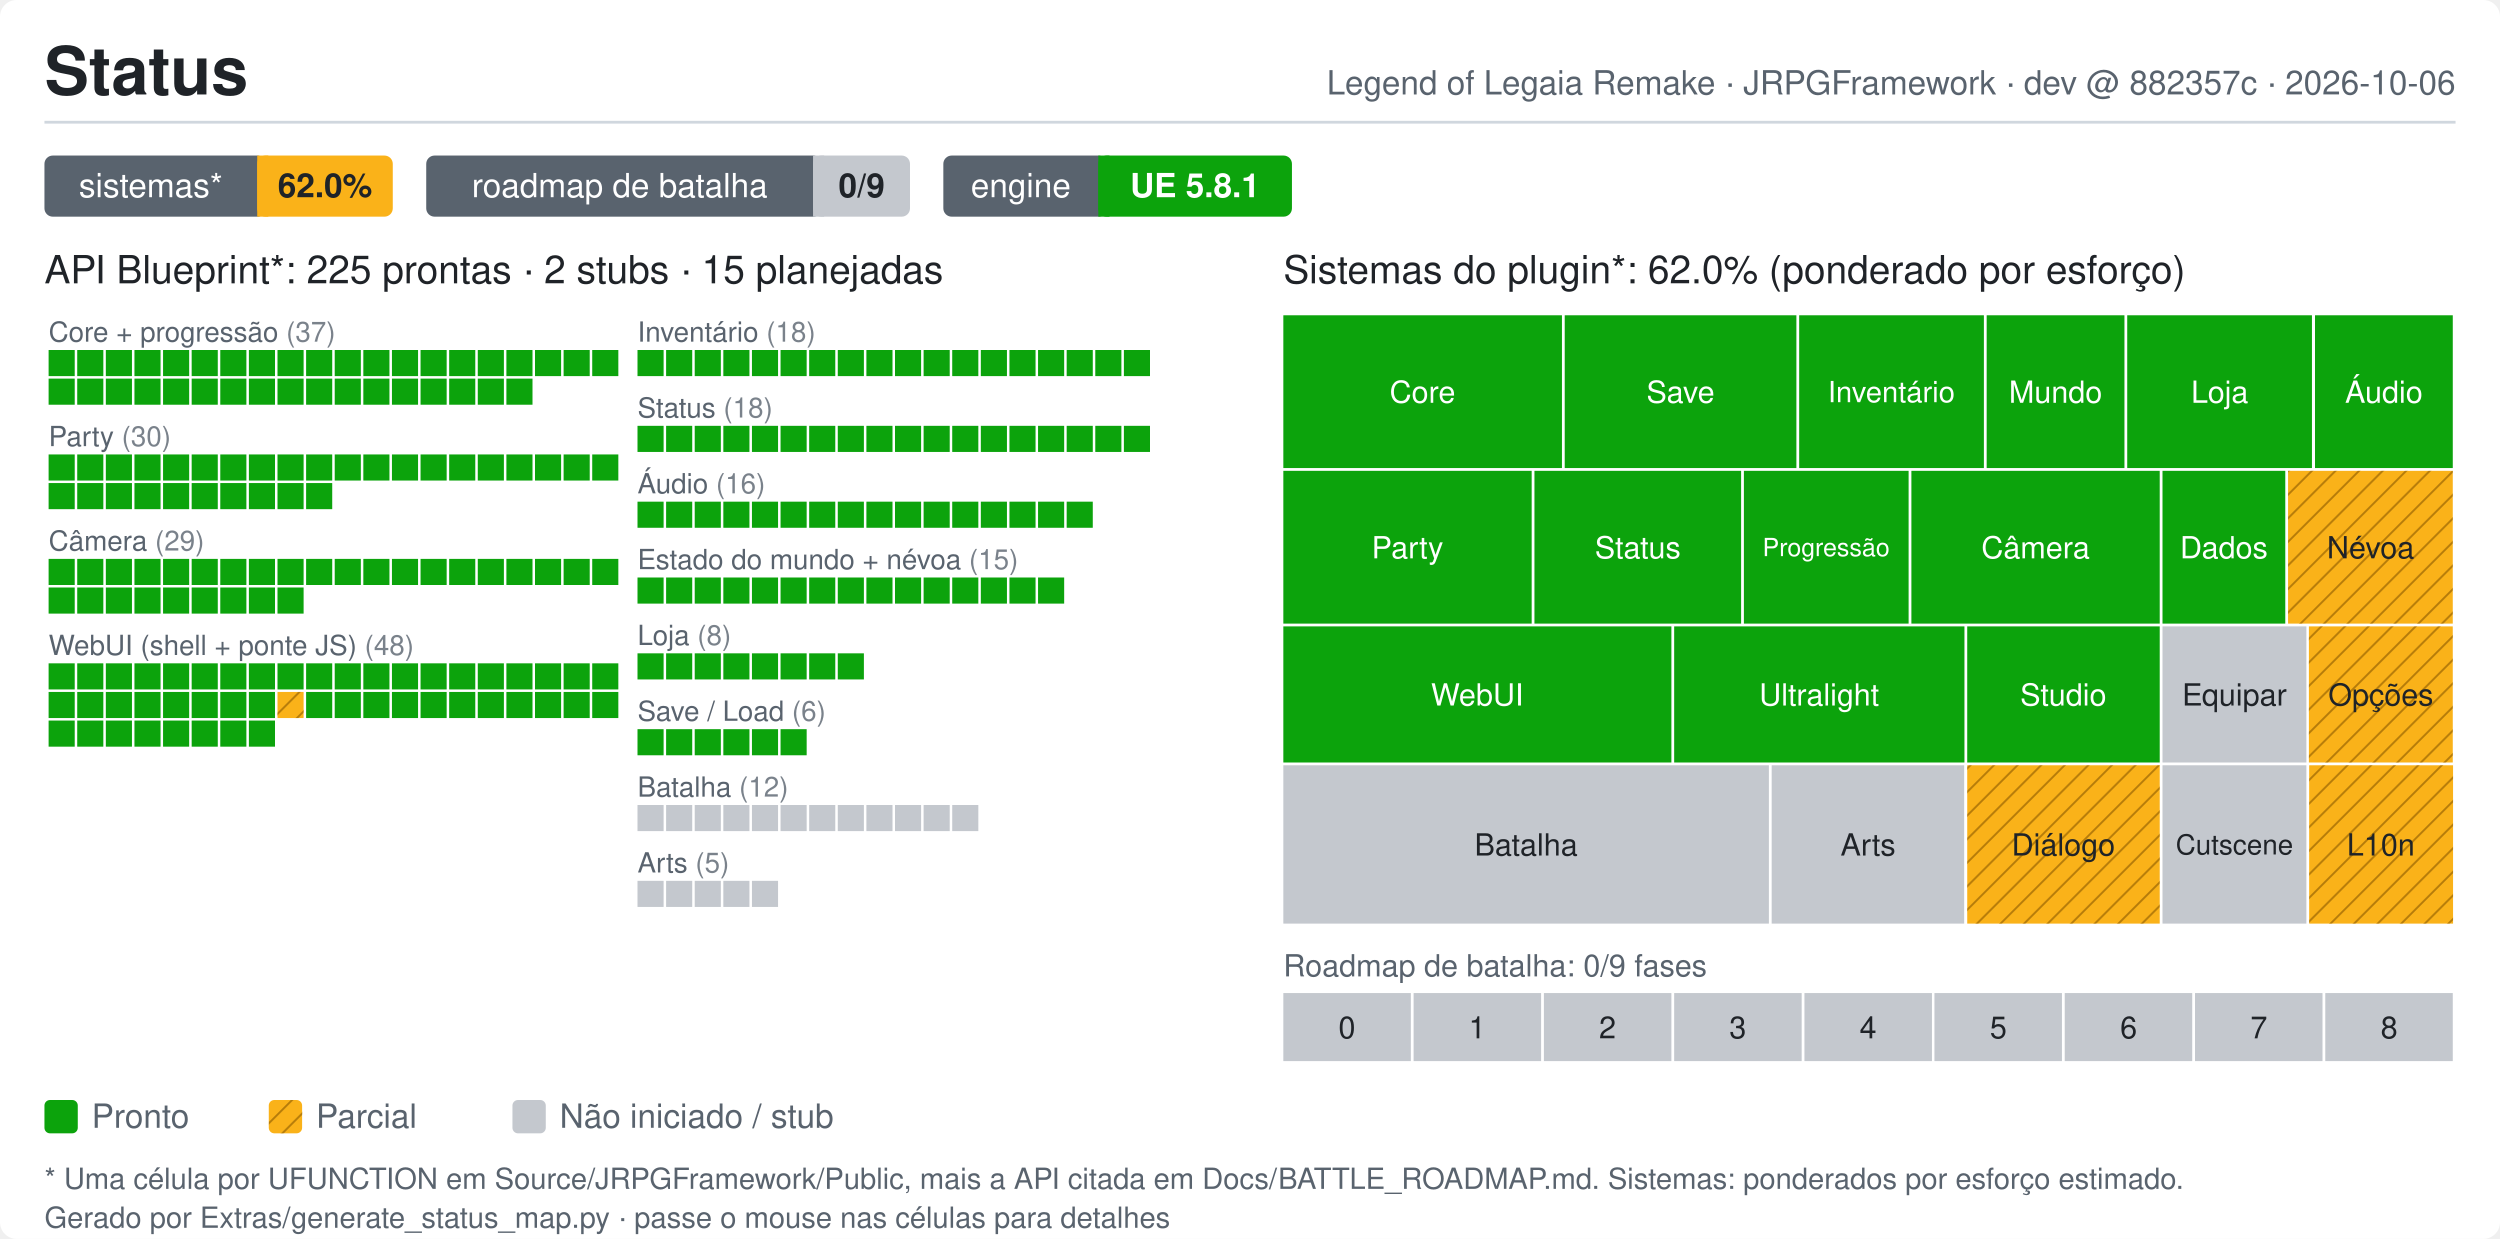
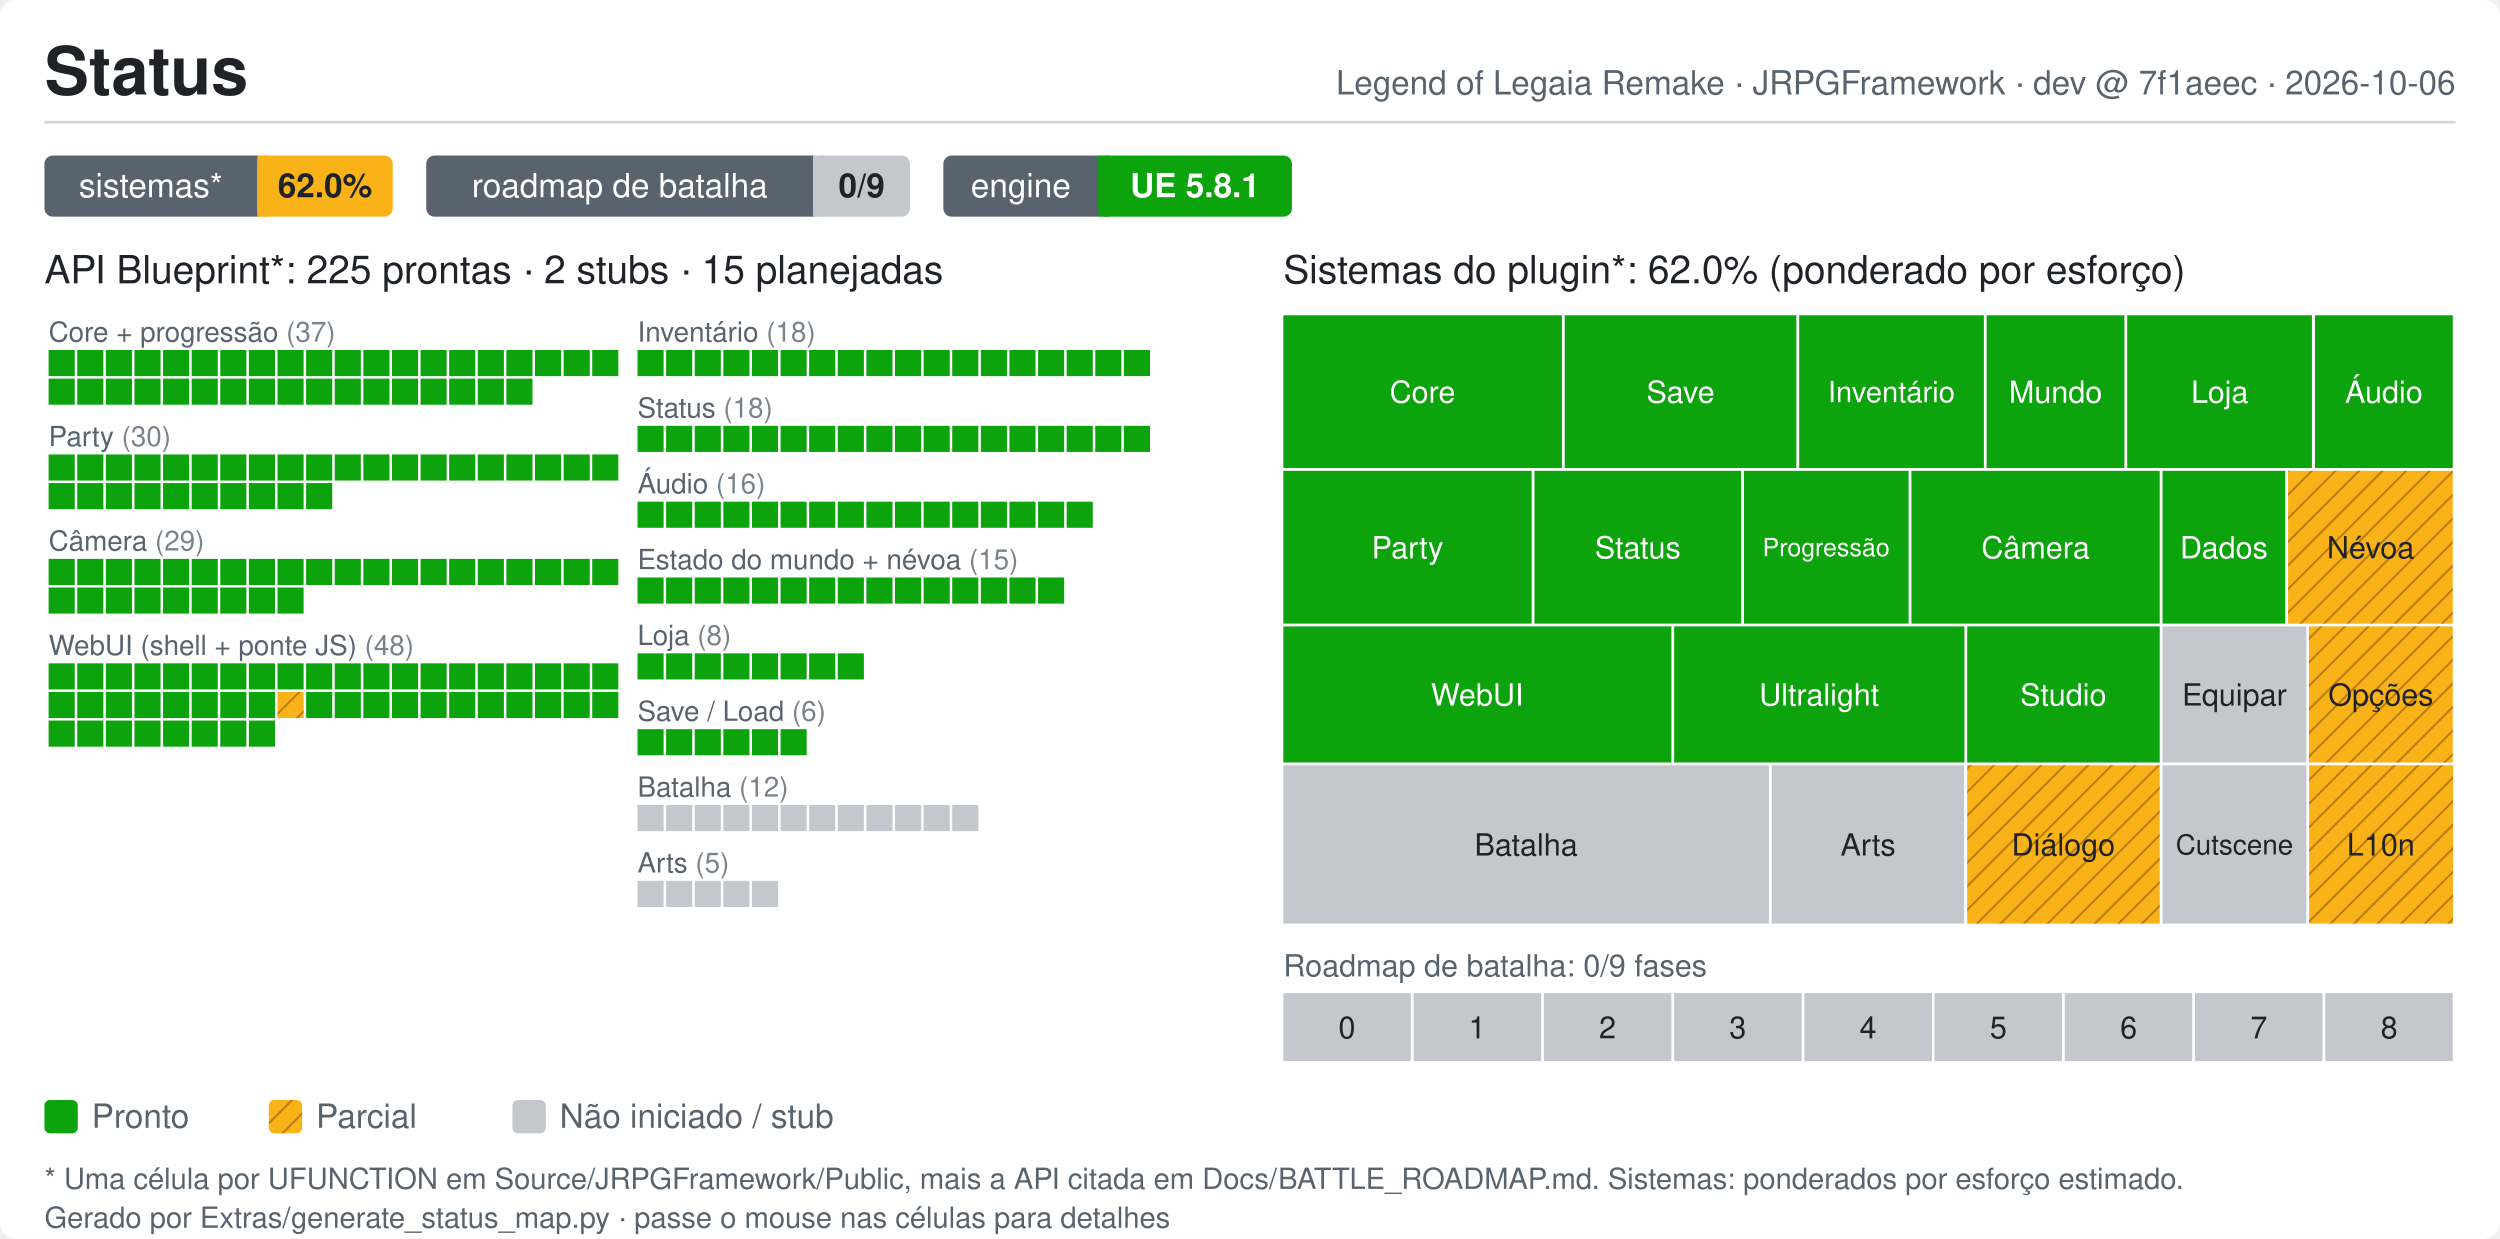
<svg xmlns="http://www.w3.org/2000/svg" width="900" height="446" viewBox="0 0 900 446" font-family="-apple-system,BlinkMacSystemFont,'Segoe UI',Helvetica,Arial,sans-serif" role="img" aria-labelledby="status-title">
  <style>
  .bg { fill: #ffffff; }
  .rule { stroke: #d0d7de; }
  .t1 { fill: #1f2328; }
  .t2 { fill: #59636e; }
  .ok { fill: #0ca30c; }
  .partial { fill: #fab219; }
  .pending { fill: #c4c8ce; }
  .hatch { stroke: #8a5a00; }
  .badge-k { fill: #59636e; }
  .badge-t { fill: #ffffff; }
  .txt-dark { fill: #1f2328; }
  .txt-pending { fill: #1f2328; }
  .panel { fill: #ffffff; }
  @media (prefers-color-scheme: dark) {
    .bg { fill: #0d1117; }
    .rule { stroke: #30363d; }
    .t1 { fill: #e6edf3; }
    .t2 { fill: #9198a1; }
    .pending { fill: #4b525c; }
    .badge-k { fill: #3d444d; }
    .txt-pending { fill: #e6edf3; }
    .panel { fill: #0d1117; }
  }
</style>
  <defs>
    <pattern id="hatch" width="6" height="6" patternUnits="userSpaceOnUse" patternTransform="rotate(45)">
      <line class="hatch" x1="0" y1="0" x2="0" y2="6" stroke-width="1.5" stroke-opacity=".55" />
    </pattern>
  </defs>
  <rect class="bg" width="900" height="446" rx="6" />
  <text class="t1" x="16" y="34" font-size="24" font-weight="600">Status</text>
-   <text class="t2" x="884" y="34" font-size="12" text-anchor="end">Legend of Legaia Remake · JRPGFramework · dev @ 882357c · 2026-10-06</text>
+   <text class="t2" x="884" y="34" font-size="12" text-anchor="end">Legend of Legaia Remake · JRPGFramework · dev @ 7f1aeec · 2026-10-06</text>
  <line class="rule" x1="16" y1="44" x2="884" y2="44" stroke-width="1" />
  <rect class="badge-k" x="16" y="56" width="79.6" height="22" rx="3" />
  <rect class="partial" x="92.6" y="56" width="48.8" height="22" rx="3" />
  <rect class="partial" x="92.6" y="56" width="4" height="22" />
  <text class="badge-t" x="54.3" y="71" font-size="12" text-anchor="middle">sistemas*</text>
  <text class="txt-dark" x="117.0" y="71" font-size="12" font-weight="600" text-anchor="middle">62.0%</text>
  <rect class="badge-k" x="153.44" y="56" width="142.3" height="22" rx="3" />
  <rect class="pending" x="292.7" y="56" width="34.9" height="22" rx="3" />
  <rect class="pending" x="292.7" y="56" width="4" height="22" />
  <text class="badge-t" x="223.1" y="71" font-size="12" text-anchor="middle">roadmap de batalha</text>
  <text class="txt-pending" x="310.2" y="71" font-size="12" font-weight="600" text-anchor="middle">0/9</text>
  <rect class="badge-k" x="339.6" y="56" width="58.8" height="22" rx="3" />
  <rect class="ok" x="395.4" y="56" width="69.7" height="22" rx="3" />
  <rect class="ok" x="395.4" y="56" width="4" height="22" />
  <text class="badge-t" x="367.5" y="71" font-size="12" text-anchor="middle">engine</text>
  <text class="badge-t" x="430.2" y="71" font-size="12" font-weight="600" text-anchor="middle">UE 5.8.1</text>
  <text class="t1" x="16" y="102" font-size="14">API Blueprint*: 225 prontas · 2 stubs · 15 planejadas</text>
  <rect class="panel" x="16" y="112" width="424" height="270" />
  <text class="t2" x="17.5" y="123.0" font-size="10">Core + progressão <tspan class="t2" fill-opacity=".8">(37)</tspan>
  </text>
  <rect class="ok" x="17.5" y="126.0" width="9.4" height="9.4" />
  <rect class="ok" x="27.8" y="126.0" width="9.4" height="9.4" />
  <rect class="ok" x="38.1" y="126.0" width="9.4" height="9.4" />
  <rect class="ok" x="48.4" y="126.0" width="9.4" height="9.4" />
  <rect class="ok" x="58.7" y="126.0" width="9.4" height="9.4" />
  <rect class="ok" x="69.0" y="126.0" width="9.4" height="9.4" />
  <rect class="ok" x="79.3" y="126.0" width="9.4" height="9.4" />
  <rect class="ok" x="89.6" y="126.0" width="9.4" height="9.4" />
  <rect class="ok" x="99.9" y="126.0" width="9.4" height="9.4" />
  <rect class="ok" x="110.2" y="126.0" width="9.4" height="9.4" />
  <rect class="ok" x="120.5" y="126.0" width="9.4" height="9.4" />
  <rect class="ok" x="130.8" y="126.0" width="9.4" height="9.4" />
  <rect class="ok" x="141.1" y="126.0" width="9.4" height="9.4" />
  <rect class="ok" x="151.4" y="126.0" width="9.4" height="9.4" />
  <rect class="ok" x="161.7" y="126.0" width="9.4" height="9.4" />
  <rect class="ok" x="172.0" y="126.0" width="9.4" height="9.4" />
  <rect class="ok" x="182.3" y="126.0" width="9.4" height="9.4" />
  <rect class="ok" x="192.6" y="126.0" width="9.4" height="9.4" />
  <rect class="ok" x="202.9" y="126.0" width="9.4" height="9.4" />
  <rect class="ok" x="213.2" y="126.0" width="9.4" height="9.4" />
  <rect class="ok" x="17.5" y="136.3" width="9.4" height="9.4" />
  <rect class="ok" x="27.8" y="136.3" width="9.4" height="9.4" />
  <rect class="ok" x="38.1" y="136.3" width="9.4" height="9.4" />
  <rect class="ok" x="48.4" y="136.3" width="9.4" height="9.4" />
  <rect class="ok" x="58.7" y="136.3" width="9.4" height="9.4" />
  <rect class="ok" x="69.0" y="136.3" width="9.4" height="9.4" />
  <rect class="ok" x="79.3" y="136.3" width="9.4" height="9.4" />
  <rect class="ok" x="89.6" y="136.3" width="9.4" height="9.4" />
  <rect class="ok" x="99.9" y="136.3" width="9.4" height="9.4" />
  <rect class="ok" x="110.2" y="136.3" width="9.4" height="9.4" />
  <rect class="ok" x="120.5" y="136.3" width="9.4" height="9.4" />
  <rect class="ok" x="130.8" y="136.3" width="9.4" height="9.4" />
  <rect class="ok" x="141.1" y="136.3" width="9.4" height="9.4" />
  <rect class="ok" x="151.4" y="136.3" width="9.4" height="9.4" />
  <rect class="ok" x="161.7" y="136.3" width="9.4" height="9.4" />
  <rect class="ok" x="172.0" y="136.3" width="9.4" height="9.4" />
  <rect class="ok" x="182.3" y="136.3" width="9.4" height="9.4" />
  <text class="t2" x="17.5" y="160.6" font-size="10">Party <tspan class="t2" fill-opacity=".8">(30)</tspan>
  </text>
  <rect class="ok" x="17.5" y="163.6" width="9.4" height="9.4" />
  <rect class="ok" x="27.8" y="163.6" width="9.4" height="9.4" />
  <rect class="ok" x="38.1" y="163.6" width="9.4" height="9.4" />
  <rect class="ok" x="48.4" y="163.6" width="9.4" height="9.4" />
  <rect class="ok" x="58.7" y="163.6" width="9.4" height="9.4" />
  <rect class="ok" x="69.0" y="163.6" width="9.4" height="9.4" />
  <rect class="ok" x="79.3" y="163.6" width="9.4" height="9.4" />
  <rect class="ok" x="89.6" y="163.6" width="9.4" height="9.4" />
  <rect class="ok" x="99.9" y="163.6" width="9.4" height="9.4" />
  <rect class="ok" x="110.2" y="163.6" width="9.4" height="9.4" />
  <rect class="ok" x="120.5" y="163.6" width="9.4" height="9.4" />
  <rect class="ok" x="130.8" y="163.6" width="9.4" height="9.4" />
  <rect class="ok" x="141.1" y="163.6" width="9.4" height="9.4" />
  <rect class="ok" x="151.4" y="163.6" width="9.4" height="9.4" />
  <rect class="ok" x="161.7" y="163.6" width="9.4" height="9.4" />
  <rect class="ok" x="172.0" y="163.6" width="9.4" height="9.4" />
  <rect class="ok" x="182.3" y="163.6" width="9.4" height="9.4" />
  <rect class="ok" x="192.6" y="163.6" width="9.4" height="9.4" />
  <rect class="ok" x="202.9" y="163.6" width="9.4" height="9.4" />
  <rect class="ok" x="213.2" y="163.6" width="9.4" height="9.4" />
  <rect class="ok" x="17.5" y="173.9" width="9.4" height="9.4" />
  <rect class="ok" x="27.8" y="173.9" width="9.4" height="9.4" />
  <rect class="ok" x="38.1" y="173.9" width="9.4" height="9.4" />
  <rect class="ok" x="48.4" y="173.9" width="9.4" height="9.4" />
  <rect class="ok" x="58.7" y="173.9" width="9.4" height="9.4" />
  <rect class="ok" x="69.0" y="173.9" width="9.4" height="9.4" />
  <rect class="ok" x="79.3" y="173.9" width="9.4" height="9.4" />
  <rect class="ok" x="89.6" y="173.9" width="9.4" height="9.4" />
  <rect class="ok" x="99.9" y="173.9" width="9.4" height="9.4" />
  <rect class="ok" x="110.2" y="173.9" width="9.4" height="9.4" />
  <text class="t2" x="17.5" y="198.2" font-size="10">Câmera <tspan class="t2" fill-opacity=".8">(29)</tspan>
  </text>
  <rect class="ok" x="17.5" y="201.2" width="9.4" height="9.4" />
  <rect class="ok" x="27.8" y="201.2" width="9.4" height="9.4" />
  <rect class="ok" x="38.1" y="201.2" width="9.4" height="9.4" />
  <rect class="ok" x="48.4" y="201.2" width="9.4" height="9.4" />
  <rect class="ok" x="58.7" y="201.2" width="9.4" height="9.4" />
  <rect class="ok" x="69.0" y="201.2" width="9.4" height="9.4" />
  <rect class="ok" x="79.3" y="201.2" width="9.4" height="9.4" />
  <rect class="ok" x="89.6" y="201.2" width="9.4" height="9.4" />
  <rect class="ok" x="99.9" y="201.2" width="9.4" height="9.4" />
  <rect class="ok" x="110.2" y="201.2" width="9.4" height="9.4" />
  <rect class="ok" x="120.5" y="201.2" width="9.4" height="9.4" />
  <rect class="ok" x="130.8" y="201.2" width="9.4" height="9.4" />
  <rect class="ok" x="141.1" y="201.2" width="9.4" height="9.4" />
  <rect class="ok" x="151.4" y="201.2" width="9.4" height="9.4" />
  <rect class="ok" x="161.7" y="201.2" width="9.4" height="9.4" />
  <rect class="ok" x="172.0" y="201.2" width="9.4" height="9.4" />
  <rect class="ok" x="182.3" y="201.2" width="9.4" height="9.4" />
  <rect class="ok" x="192.6" y="201.2" width="9.4" height="9.4" />
  <rect class="ok" x="202.9" y="201.2" width="9.4" height="9.4" />
  <rect class="ok" x="213.2" y="201.2" width="9.4" height="9.4" />
  <rect class="ok" x="17.5" y="211.5" width="9.4" height="9.4" />
  <rect class="ok" x="27.8" y="211.5" width="9.4" height="9.4" />
  <rect class="ok" x="38.1" y="211.5" width="9.4" height="9.4" />
  <rect class="ok" x="48.4" y="211.5" width="9.4" height="9.4" />
  <rect class="ok" x="58.7" y="211.5" width="9.4" height="9.4" />
  <rect class="ok" x="69.0" y="211.5" width="9.4" height="9.4" />
  <rect class="ok" x="79.3" y="211.5" width="9.4" height="9.4" />
  <rect class="ok" x="89.6" y="211.5" width="9.4" height="9.4" />
  <rect class="ok" x="99.9" y="211.5" width="9.4" height="9.4" />
  <text class="t2" x="17.5" y="235.8" font-size="10">WebUI (shell + ponte JS) <tspan class="t2" fill-opacity=".8">(48)</tspan>
  </text>
  <rect class="ok" x="17.5" y="238.8" width="9.4" height="9.4" />
  <rect class="ok" x="27.8" y="238.8" width="9.4" height="9.4" />
  <rect class="ok" x="38.1" y="238.8" width="9.4" height="9.4" />
  <rect class="ok" x="48.4" y="238.8" width="9.4" height="9.4" />
  <rect class="ok" x="58.7" y="238.8" width="9.4" height="9.4" />
  <rect class="ok" x="69.0" y="238.8" width="9.4" height="9.4" />
  <rect class="ok" x="79.3" y="238.8" width="9.4" height="9.4" />
  <rect class="ok" x="89.6" y="238.8" width="9.4" height="9.4" />
  <rect class="ok" x="99.9" y="238.8" width="9.4" height="9.4" />
  <rect class="ok" x="110.2" y="238.8" width="9.4" height="9.4" />
  <rect class="ok" x="120.5" y="238.8" width="9.4" height="9.4" />
  <rect class="ok" x="130.8" y="238.8" width="9.4" height="9.4" />
  <rect class="ok" x="141.1" y="238.8" width="9.4" height="9.4" />
  <rect class="ok" x="151.4" y="238.8" width="9.4" height="9.4" />
  <rect class="ok" x="161.7" y="238.8" width="9.4" height="9.4" />
  <rect class="ok" x="172.0" y="238.8" width="9.4" height="9.4" />
  <rect class="ok" x="182.3" y="238.8" width="9.4" height="9.4" />
  <rect class="ok" x="192.6" y="238.8" width="9.4" height="9.4" />
  <rect class="ok" x="202.9" y="238.8" width="9.4" height="9.4" />
  <rect class="ok" x="213.2" y="238.8" width="9.4" height="9.4" />
  <rect class="ok" x="17.5" y="249.1" width="9.4" height="9.4" />
  <rect class="ok" x="27.8" y="249.1" width="9.4" height="9.4" />
  <rect class="ok" x="38.1" y="249.1" width="9.4" height="9.4" />
  <rect class="ok" x="48.4" y="249.1" width="9.4" height="9.4" />
  <rect class="ok" x="58.7" y="249.1" width="9.4" height="9.4" />
  <rect class="ok" x="69.0" y="249.1" width="9.4" height="9.4" />
  <rect class="ok" x="79.3" y="249.1" width="9.4" height="9.4" />
  <rect class="ok" x="89.6" y="249.1" width="9.4" height="9.4" />
  <rect class="partial" x="99.9" y="249.1" width="9.4" height="9.4" />
  <rect x="99.9" y="249.1" width="9.4" height="9.4" fill="url(#hatch)" pointer-events="none" />
  <rect class="ok" x="110.2" y="249.1" width="9.4" height="9.4" />
  <rect class="ok" x="120.5" y="249.1" width="9.4" height="9.4" />
  <rect class="ok" x="130.8" y="249.1" width="9.4" height="9.4" />
  <rect class="ok" x="141.1" y="249.1" width="9.4" height="9.4" />
  <rect class="ok" x="151.4" y="249.1" width="9.4" height="9.4" />
  <rect class="ok" x="161.7" y="249.1" width="9.4" height="9.4" />
  <rect class="ok" x="172.0" y="249.1" width="9.4" height="9.4" />
  <rect class="ok" x="182.3" y="249.1" width="9.4" height="9.4" />
  <rect class="ok" x="192.6" y="249.1" width="9.4" height="9.4" />
  <rect class="ok" x="202.9" y="249.1" width="9.4" height="9.4" />
  <rect class="ok" x="213.2" y="249.1" width="9.4" height="9.4" />
  <rect class="ok" x="17.5" y="259.4" width="9.4" height="9.4" />
  <rect class="ok" x="27.8" y="259.4" width="9.4" height="9.4" />
  <rect class="ok" x="38.1" y="259.4" width="9.4" height="9.4" />
  <rect class="ok" x="48.4" y="259.4" width="9.4" height="9.4" />
  <rect class="ok" x="58.7" y="259.4" width="9.4" height="9.4" />
  <rect class="ok" x="69.0" y="259.4" width="9.4" height="9.4" />
  <rect class="ok" x="79.3" y="259.4" width="9.4" height="9.4" />
  <rect class="ok" x="89.6" y="259.4" width="9.4" height="9.4" />
  <text class="t2" x="229.5" y="123.0" font-size="10">Inventário <tspan class="t2" fill-opacity=".8">(18)</tspan>
  </text>
  <rect class="ok" x="229.5" y="126.0" width="9.4" height="9.4" />
  <rect class="ok" x="239.8" y="126.0" width="9.4" height="9.4" />
  <rect class="ok" x="250.1" y="126.0" width="9.4" height="9.4" />
  <rect class="ok" x="260.4" y="126.0" width="9.4" height="9.4" />
  <rect class="ok" x="270.7" y="126.0" width="9.4" height="9.4" />
  <rect class="ok" x="281.0" y="126.0" width="9.4" height="9.4" />
  <rect class="ok" x="291.3" y="126.0" width="9.4" height="9.4" />
  <rect class="ok" x="301.6" y="126.0" width="9.4" height="9.4" />
  <rect class="ok" x="311.9" y="126.0" width="9.4" height="9.4" />
  <rect class="ok" x="322.2" y="126.0" width="9.4" height="9.4" />
  <rect class="ok" x="332.5" y="126.0" width="9.4" height="9.4" />
  <rect class="ok" x="342.8" y="126.0" width="9.4" height="9.4" />
  <rect class="ok" x="353.1" y="126.0" width="9.4" height="9.4" />
  <rect class="ok" x="363.4" y="126.0" width="9.4" height="9.4" />
  <rect class="ok" x="373.7" y="126.0" width="9.4" height="9.4" />
  <rect class="ok" x="384.0" y="126.0" width="9.4" height="9.4" />
  <rect class="ok" x="394.3" y="126.0" width="9.4" height="9.4" />
  <rect class="ok" x="404.6" y="126.0" width="9.4" height="9.4" />
  <text class="t2" x="229.5" y="150.3" font-size="10">Status <tspan class="t2" fill-opacity=".8">(18)</tspan>
  </text>
  <rect class="ok" x="229.5" y="153.3" width="9.4" height="9.4" />
  <rect class="ok" x="239.8" y="153.3" width="9.4" height="9.4" />
  <rect class="ok" x="250.1" y="153.3" width="9.4" height="9.4" />
  <rect class="ok" x="260.4" y="153.3" width="9.4" height="9.4" />
  <rect class="ok" x="270.7" y="153.3" width="9.4" height="9.4" />
  <rect class="ok" x="281.0" y="153.3" width="9.4" height="9.4" />
  <rect class="ok" x="291.3" y="153.3" width="9.4" height="9.4" />
  <rect class="ok" x="301.6" y="153.3" width="9.4" height="9.4" />
  <rect class="ok" x="311.9" y="153.3" width="9.4" height="9.4" />
  <rect class="ok" x="322.2" y="153.3" width="9.4" height="9.4" />
  <rect class="ok" x="332.5" y="153.3" width="9.4" height="9.4" />
  <rect class="ok" x="342.8" y="153.3" width="9.4" height="9.4" />
  <rect class="ok" x="353.1" y="153.3" width="9.4" height="9.4" />
  <rect class="ok" x="363.4" y="153.3" width="9.4" height="9.4" />
  <rect class="ok" x="373.7" y="153.3" width="9.4" height="9.4" />
  <rect class="ok" x="384.0" y="153.3" width="9.4" height="9.4" />
  <rect class="ok" x="394.3" y="153.3" width="9.4" height="9.4" />
  <rect class="ok" x="404.6" y="153.3" width="9.4" height="9.4" />
  <text class="t2" x="229.5" y="177.6" font-size="10">Áudio <tspan class="t2" fill-opacity=".8">(16)</tspan>
  </text>
  <rect class="ok" x="229.5" y="180.6" width="9.4" height="9.4" />
  <rect class="ok" x="239.8" y="180.6" width="9.4" height="9.4" />
  <rect class="ok" x="250.1" y="180.6" width="9.4" height="9.4" />
  <rect class="ok" x="260.4" y="180.6" width="9.4" height="9.4" />
  <rect class="ok" x="270.7" y="180.6" width="9.4" height="9.4" />
  <rect class="ok" x="281.0" y="180.6" width="9.4" height="9.4" />
  <rect class="ok" x="291.3" y="180.6" width="9.4" height="9.4" />
  <rect class="ok" x="301.6" y="180.6" width="9.4" height="9.4" />
  <rect class="ok" x="311.9" y="180.6" width="9.4" height="9.4" />
  <rect class="ok" x="322.2" y="180.6" width="9.4" height="9.4" />
  <rect class="ok" x="332.5" y="180.6" width="9.4" height="9.4" />
  <rect class="ok" x="342.8" y="180.6" width="9.4" height="9.4" />
  <rect class="ok" x="353.1" y="180.6" width="9.4" height="9.4" />
  <rect class="ok" x="363.4" y="180.6" width="9.4" height="9.4" />
  <rect class="ok" x="373.7" y="180.6" width="9.4" height="9.4" />
  <rect class="ok" x="384.0" y="180.6" width="9.4" height="9.4" />
  <text class="t2" x="229.5" y="204.9" font-size="10">Estado do mundo + névoa <tspan class="t2" fill-opacity=".8">(15)</tspan>
  </text>
  <rect class="ok" x="229.5" y="207.9" width="9.4" height="9.4" />
  <rect class="ok" x="239.8" y="207.9" width="9.4" height="9.4" />
  <rect class="ok" x="250.1" y="207.9" width="9.4" height="9.4" />
  <rect class="ok" x="260.4" y="207.9" width="9.4" height="9.4" />
  <rect class="ok" x="270.7" y="207.9" width="9.4" height="9.4" />
  <rect class="ok" x="281.0" y="207.9" width="9.4" height="9.4" />
  <rect class="ok" x="291.3" y="207.9" width="9.4" height="9.4" />
  <rect class="ok" x="301.6" y="207.9" width="9.4" height="9.4" />
  <rect class="ok" x="311.9" y="207.9" width="9.4" height="9.4" />
  <rect class="ok" x="322.2" y="207.9" width="9.4" height="9.4" />
  <rect class="ok" x="332.5" y="207.9" width="9.4" height="9.4" />
  <rect class="ok" x="342.8" y="207.9" width="9.4" height="9.4" />
  <rect class="ok" x="353.1" y="207.9" width="9.4" height="9.4" />
  <rect class="ok" x="363.4" y="207.9" width="9.4" height="9.4" />
  <rect class="ok" x="373.7" y="207.9" width="9.4" height="9.4" />
  <text class="t2" x="229.5" y="232.2" font-size="10">Loja <tspan class="t2" fill-opacity=".8">(8)</tspan>
  </text>
  <rect class="ok" x="229.5" y="235.2" width="9.4" height="9.4" />
  <rect class="ok" x="239.8" y="235.2" width="9.4" height="9.4" />
  <rect class="ok" x="250.1" y="235.2" width="9.4" height="9.4" />
  <rect class="ok" x="260.4" y="235.2" width="9.4" height="9.4" />
  <rect class="ok" x="270.7" y="235.2" width="9.4" height="9.4" />
  <rect class="ok" x="281.0" y="235.2" width="9.4" height="9.4" />
  <rect class="ok" x="291.3" y="235.2" width="9.4" height="9.4" />
  <rect class="ok" x="301.6" y="235.2" width="9.4" height="9.4" />
  <text class="t2" x="229.5" y="259.5" font-size="10">Save / Load <tspan class="t2" fill-opacity=".8">(6)</tspan>
  </text>
  <rect class="ok" x="229.5" y="262.5" width="9.4" height="9.4" />
  <rect class="ok" x="239.8" y="262.5" width="9.4" height="9.4" />
  <rect class="ok" x="250.1" y="262.5" width="9.4" height="9.4" />
  <rect class="ok" x="260.4" y="262.5" width="9.4" height="9.4" />
  <rect class="ok" x="270.7" y="262.5" width="9.4" height="9.4" />
  <rect class="ok" x="281.0" y="262.5" width="9.4" height="9.4" />
  <text class="t2" x="229.5" y="286.8" font-size="10">Batalha <tspan class="t2" fill-opacity=".8">(12)</tspan>
  </text>
  <rect class="pending" x="229.5" y="289.8" width="9.4" height="9.4" />
  <rect class="pending" x="239.8" y="289.8" width="9.4" height="9.4" />
  <rect class="pending" x="250.1" y="289.8" width="9.4" height="9.4" />
  <rect class="pending" x="260.4" y="289.8" width="9.4" height="9.4" />
  <rect class="pending" x="270.7" y="289.8" width="9.4" height="9.4" />
  <rect class="pending" x="281.0" y="289.8" width="9.4" height="9.4" />
  <rect class="pending" x="291.3" y="289.8" width="9.4" height="9.4" />
  <rect class="pending" x="301.6" y="289.8" width="9.4" height="9.4" />
  <rect class="pending" x="311.9" y="289.8" width="9.4" height="9.4" />
  <rect class="pending" x="322.2" y="289.8" width="9.4" height="9.4" />
  <rect class="pending" x="332.5" y="289.8" width="9.4" height="9.4" />
  <rect class="pending" x="342.8" y="289.8" width="9.4" height="9.4" />
  <text class="t2" x="229.5" y="314.1" font-size="10">Arts <tspan class="t2" fill-opacity=".8">(5)</tspan>
  </text>
  <rect class="pending" x="229.5" y="317.1" width="9.4" height="9.4" />
  <rect class="pending" x="239.8" y="317.1" width="9.4" height="9.4" />
  <rect class="pending" x="250.1" y="317.1" width="9.4" height="9.4" />
  <rect class="pending" x="260.4" y="317.1" width="9.4" height="9.4" />
  <rect class="pending" x="270.7" y="317.1" width="9.4" height="9.4" />
  <text class="t1" x="462" y="102" font-size="14">Sistemas do plugin*: 62.0% (ponderado por esforço)</text>
  <rect class="ok" x="462.0" y="113.5" width="100.3" height="55.0" />
  <text class="badge-t" x="512.1" y="145.0" font-size="11" text-anchor="middle" pointer-events="none">Core</text>
  <rect class="ok" x="563.3" y="113.5" width="83.4" height="55.0" />
  <text class="badge-t" x="605.0" y="145.0" font-size="11" text-anchor="middle" pointer-events="none">Save</text>
  <rect class="ok" x="647.7" y="113.5" width="66.5" height="55.0" />
  <text class="badge-t" x="680.9" y="144.8" font-size="10.5" text-anchor="middle" pointer-events="none">Inventário</text>
  <rect class="ok" x="715.2" y="113.5" width="49.6" height="55.0" />
  <text class="badge-t" x="740.0" y="145.0" font-size="11" text-anchor="middle" pointer-events="none">Mundo</text>
  <rect class="ok" x="765.8" y="113.5" width="66.5" height="55.0" />
  <text class="badge-t" x="799.1" y="145.0" font-size="11" text-anchor="middle" pointer-events="none">Loja</text>
  <rect class="ok" x="833.4" y="113.5" width="49.6" height="55.0" />
  <text class="badge-t" x="858.2" y="145.0" font-size="11" text-anchor="middle" pointer-events="none">Áudio</text>
  <rect class="ok" x="462.0" y="169.5" width="89.4" height="55.0" />
  <text class="badge-t" x="506.7" y="201.0" font-size="11" text-anchor="middle" pointer-events="none">Party</text>
  <rect class="ok" x="552.4" y="169.5" width="74.4" height="55.0" />
  <text class="badge-t" x="589.6" y="201.0" font-size="11" text-anchor="middle" pointer-events="none">Status</text>
  <rect class="ok" x="627.8" y="169.5" width="59.3" height="55.0" />
  <text class="badge-t" x="657.4" y="200.2" font-size="9" text-anchor="middle" pointer-events="none">Progressão</text>
  <rect class="ok" x="688.1" y="169.5" width="89.4" height="55.0" />
  <text class="badge-t" x="732.8" y="201.0" font-size="11" text-anchor="middle" pointer-events="none">Câmera</text>
  <rect class="ok" x="778.5" y="169.5" width="44.2" height="55.0" />
  <text class="badge-t" x="800.6" y="201.0" font-size="11" text-anchor="middle" pointer-events="none">Dados</text>
  <rect class="partial" x="823.7" y="169.5" width="59.3" height="55.0" />
  <rect x="823.7" y="169.5" width="59.3" height="55.0" fill="url(#hatch)" pointer-events="none" />
  <text class="txt-dark" x="853.4" y="201.0" font-size="11" text-anchor="middle" pointer-events="none">Névoa</text>
  <rect class="ok" x="462.0" y="225.5" width="139.7" height="49.0" />
  <text class="badge-t" x="531.8" y="254.0" font-size="11" text-anchor="middle" pointer-events="none">WebUI</text>
  <rect class="ok" x="602.7" y="225.5" width="104.5" height="49.0" />
  <text class="badge-t" x="654.9" y="254.0" font-size="11" text-anchor="middle" pointer-events="none">Ultralight</text>
  <rect class="ok" x="708.2" y="225.5" width="69.3" height="49.0" />
  <text class="badge-t" x="742.8" y="254.0" font-size="11" text-anchor="middle" pointer-events="none">Studio</text>
  <rect class="pending" x="778.5" y="225.5" width="51.8" height="49.0" />
  <text class="txt-pending" x="804.4" y="254.0" font-size="11" text-anchor="middle" pointer-events="none">Equipar</text>
  <rect class="partial" x="831.2" y="225.5" width="51.8" height="49.0" />
  <rect x="831.2" y="225.5" width="51.8" height="49.0" fill="url(#hatch)" pointer-events="none" />
  <text class="txt-dark" x="857.1" y="254.0" font-size="11" text-anchor="middle" pointer-events="none">Opções</text>
  <rect class="pending" x="462.0" y="275.5" width="174.8" height="57.0" />
  <text class="txt-pending" x="549.4" y="308.0" font-size="11" text-anchor="middle" pointer-events="none">Batalha</text>
  <rect class="pending" x="637.8" y="275.5" width="69.3" height="57.0" />
  <text class="txt-pending" x="672.5" y="308.0" font-size="11" text-anchor="middle" pointer-events="none">Arts</text>
  <rect class="partial" x="708.2" y="275.5" width="69.3" height="57.0" />
  <rect x="708.2" y="275.5" width="69.3" height="57.0" fill="url(#hatch)" pointer-events="none" />
  <text class="txt-dark" x="742.8" y="308.0" font-size="11" text-anchor="middle" pointer-events="none">Diálogo</text>
  <rect class="pending" x="778.5" y="275.5" width="51.8" height="57.0" />
  <text class="txt-pending" x="804.4" y="307.6" font-size="10" text-anchor="middle" pointer-events="none">Cutscene</text>
  <rect class="partial" x="831.3" y="275.5" width="51.8" height="57.0" />
  <rect x="831.3" y="275.5" width="51.8" height="57.0" fill="url(#hatch)" pointer-events="none" />
  <text class="txt-dark" x="857.1" y="308.0" font-size="11" text-anchor="middle" pointer-events="none">L10n</text>
  <text class="t2" x="462" y="351.5" font-size="11">Roadmap de batalha: 0/9 fases</text>
  <rect class="pending" x="462.0" y="357.5" width="45.9" height="24.5" />
  <text class="txt-pending" x="484.9" y="373.8" font-size="11" text-anchor="middle" pointer-events="none">0</text>
  <rect class="pending" x="508.9" y="357.5" width="45.9" height="24.5" />
  <text class="txt-pending" x="531.8" y="373.8" font-size="11" text-anchor="middle" pointer-events="none">1</text>
  <rect class="pending" x="555.8" y="357.5" width="45.9" height="24.5" />
  <text class="txt-pending" x="578.7" y="373.8" font-size="11" text-anchor="middle" pointer-events="none">2</text>
  <rect class="pending" x="602.7" y="357.5" width="45.9" height="24.5" />
  <text class="txt-pending" x="625.6" y="373.8" font-size="11" text-anchor="middle" pointer-events="none">3</text>
  <rect class="pending" x="649.6" y="357.5" width="45.9" height="24.5" />
  <text class="txt-pending" x="672.5" y="373.8" font-size="11" text-anchor="middle" pointer-events="none">4</text>
  <rect class="pending" x="696.4" y="357.5" width="45.9" height="24.5" />
  <text class="txt-pending" x="719.4" y="373.8" font-size="11" text-anchor="middle" pointer-events="none">5</text>
  <rect class="pending" x="743.3" y="357.5" width="45.9" height="24.5" />
  <text class="txt-pending" x="766.3" y="373.8" font-size="11" text-anchor="middle" pointer-events="none">6</text>
  <rect class="pending" x="790.2" y="357.5" width="45.9" height="24.5" />
  <text class="txt-pending" x="813.2" y="373.8" font-size="11" text-anchor="middle" pointer-events="none">7</text>
  <rect class="pending" x="837.1" y="357.5" width="45.9" height="24.5" />
  <text class="txt-pending" x="860.1" y="373.8" font-size="11" text-anchor="middle" pointer-events="none">8</text>
  <rect class="ok" x="16" y="396" width="12" height="12" rx="2" />
  <text class="t2" x="33" y="406" font-size="12">Pronto</text>
  <rect class="partial" x="96.76" y="396" width="12" height="12" rx="2" />
  <rect x="96.8" y="396.0" width="12.0" height="12.0" rx="2" fill="url(#hatch)" pointer-events="none" />
  <text class="t2" x="113.76" y="406" font-size="12">Parcial</text>
  <rect class="pending" x="184.48" y="396" width="12" height="12" rx="2" />
  <text class="t2" x="201.48" y="406" font-size="12">Não iniciado / stub</text>
  <text class="t2" x="16" y="428" font-size="10.5">* Uma célula por UFUNCTION em Source/JRPGFramework/Public, mais a API citada em Docs/BATTLE_ROADMAP.md. Sistemas: ponderados por esforço estimado.</text>
  <text class="t2" x="16" y="442" font-size="10.5">Gerado por Extras/generate_status_map.py · passe o mouse nas células para detalhes</text>
</svg>
